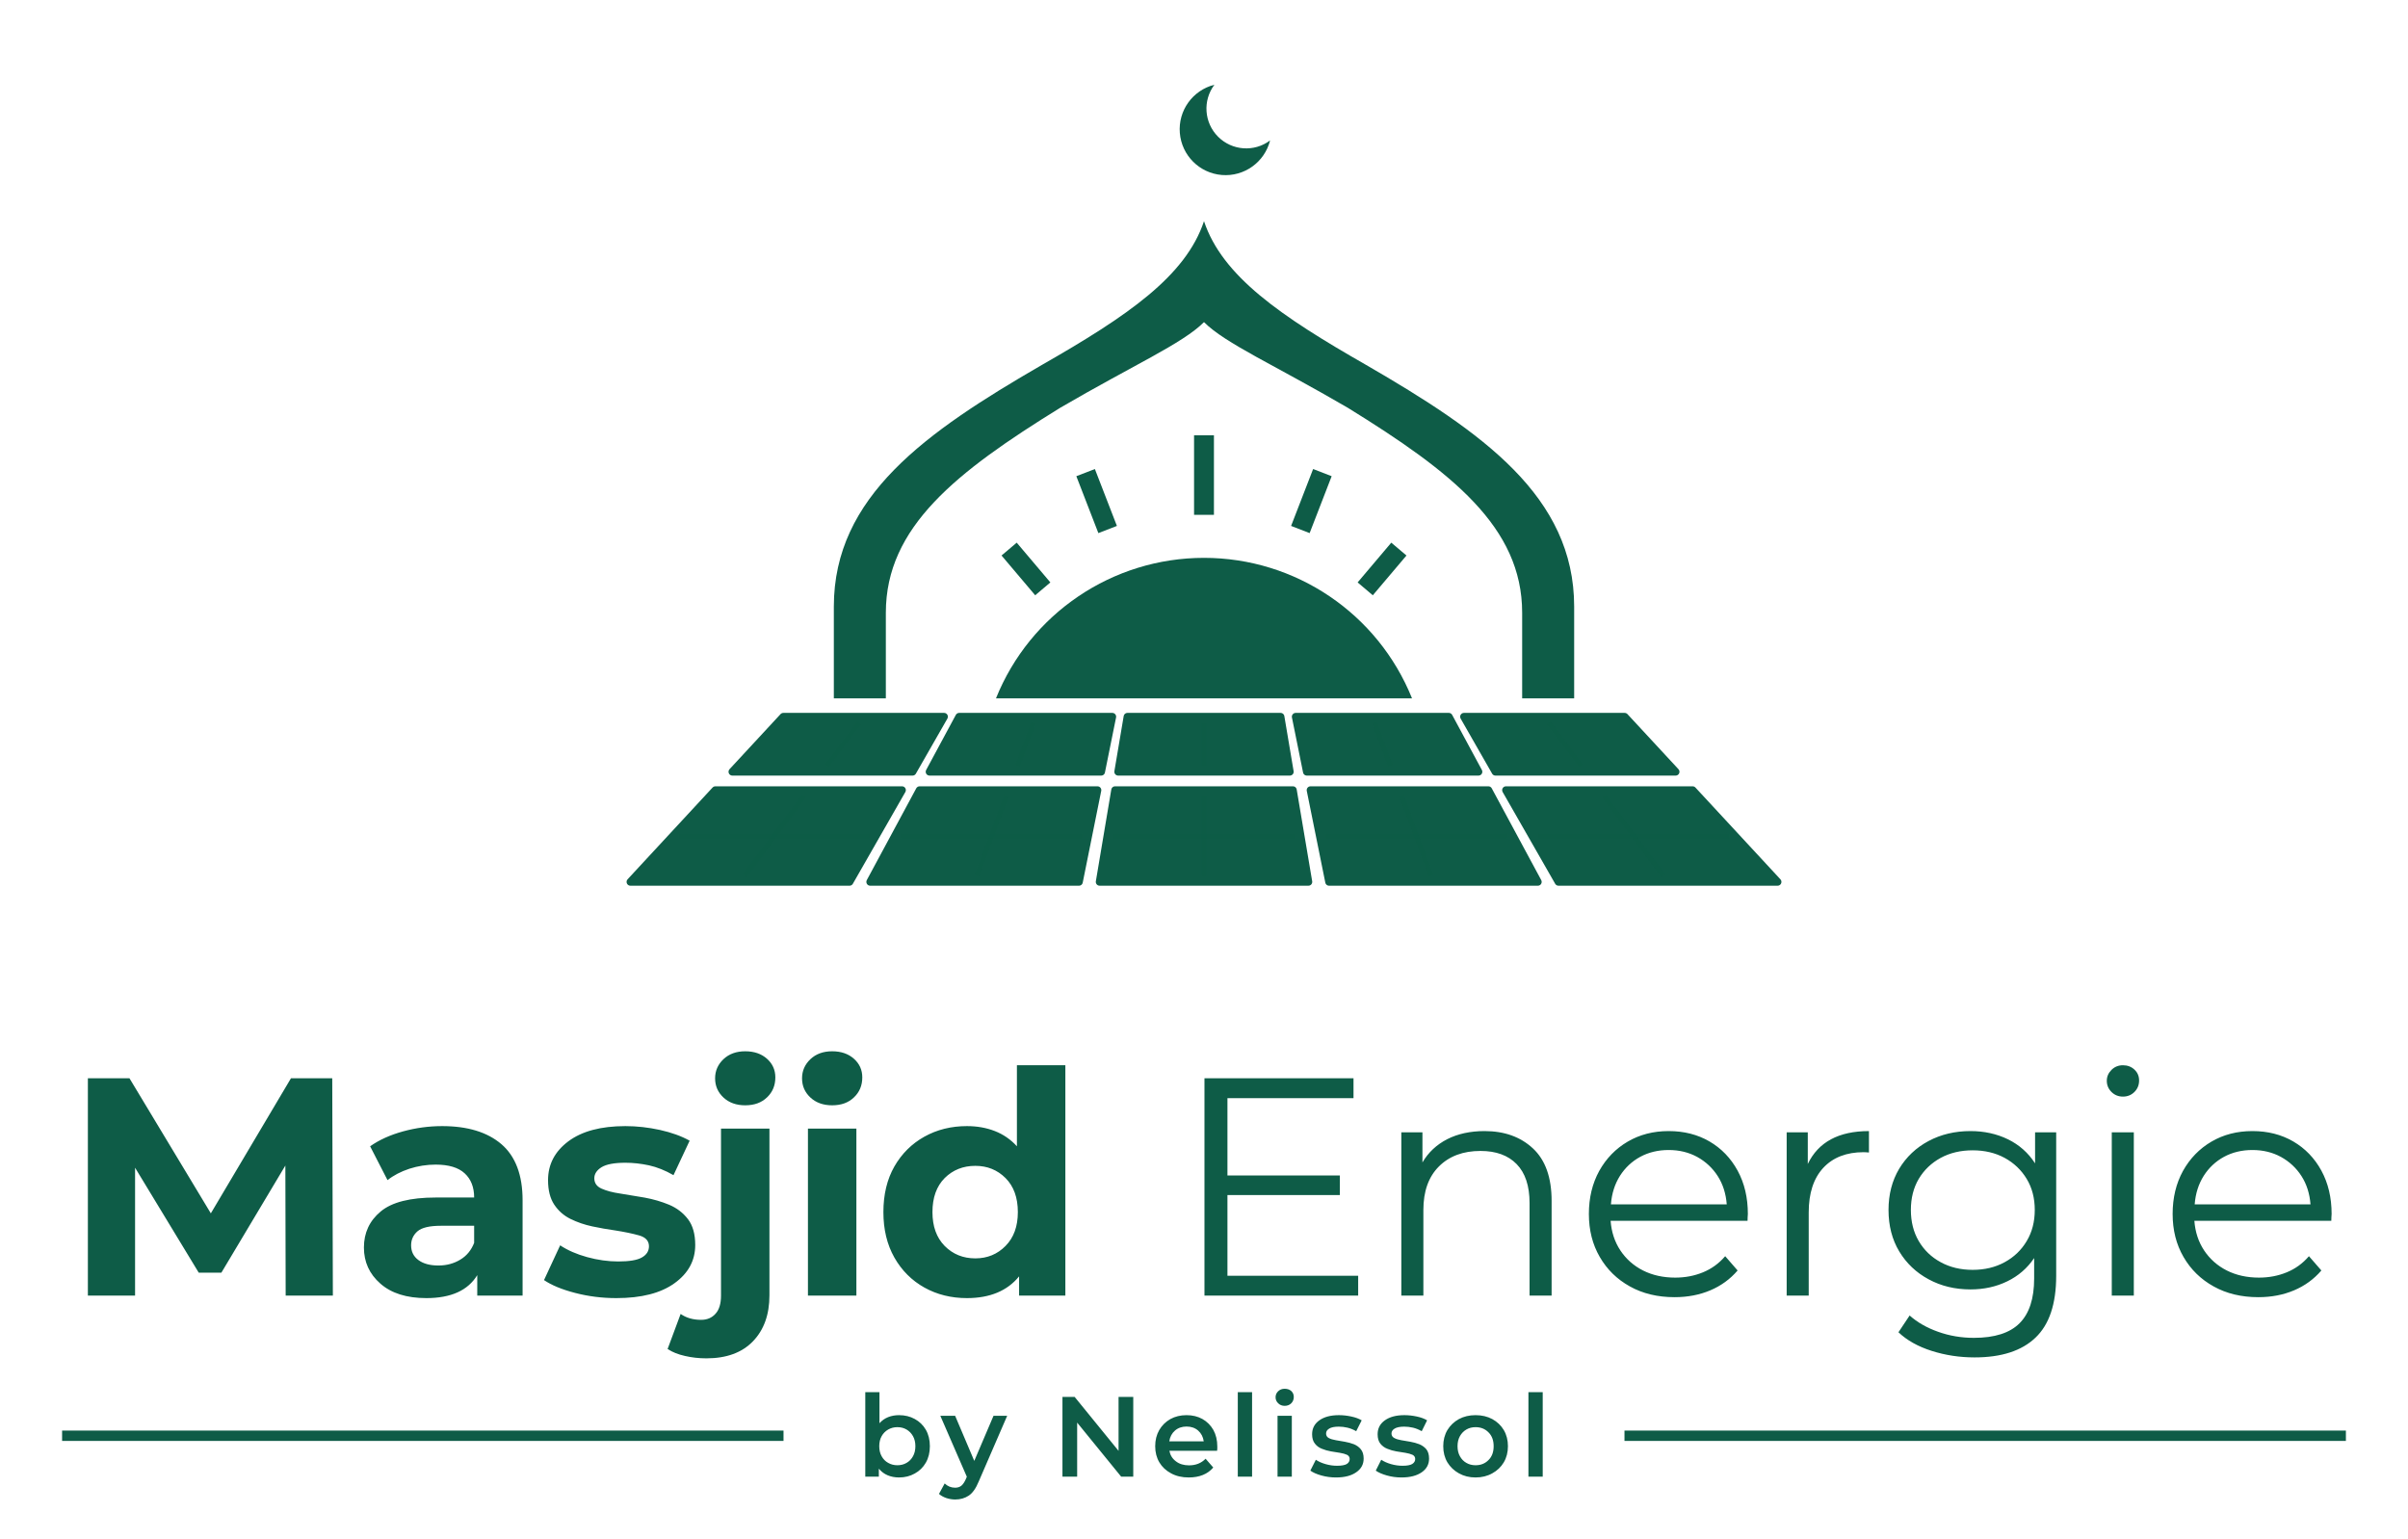
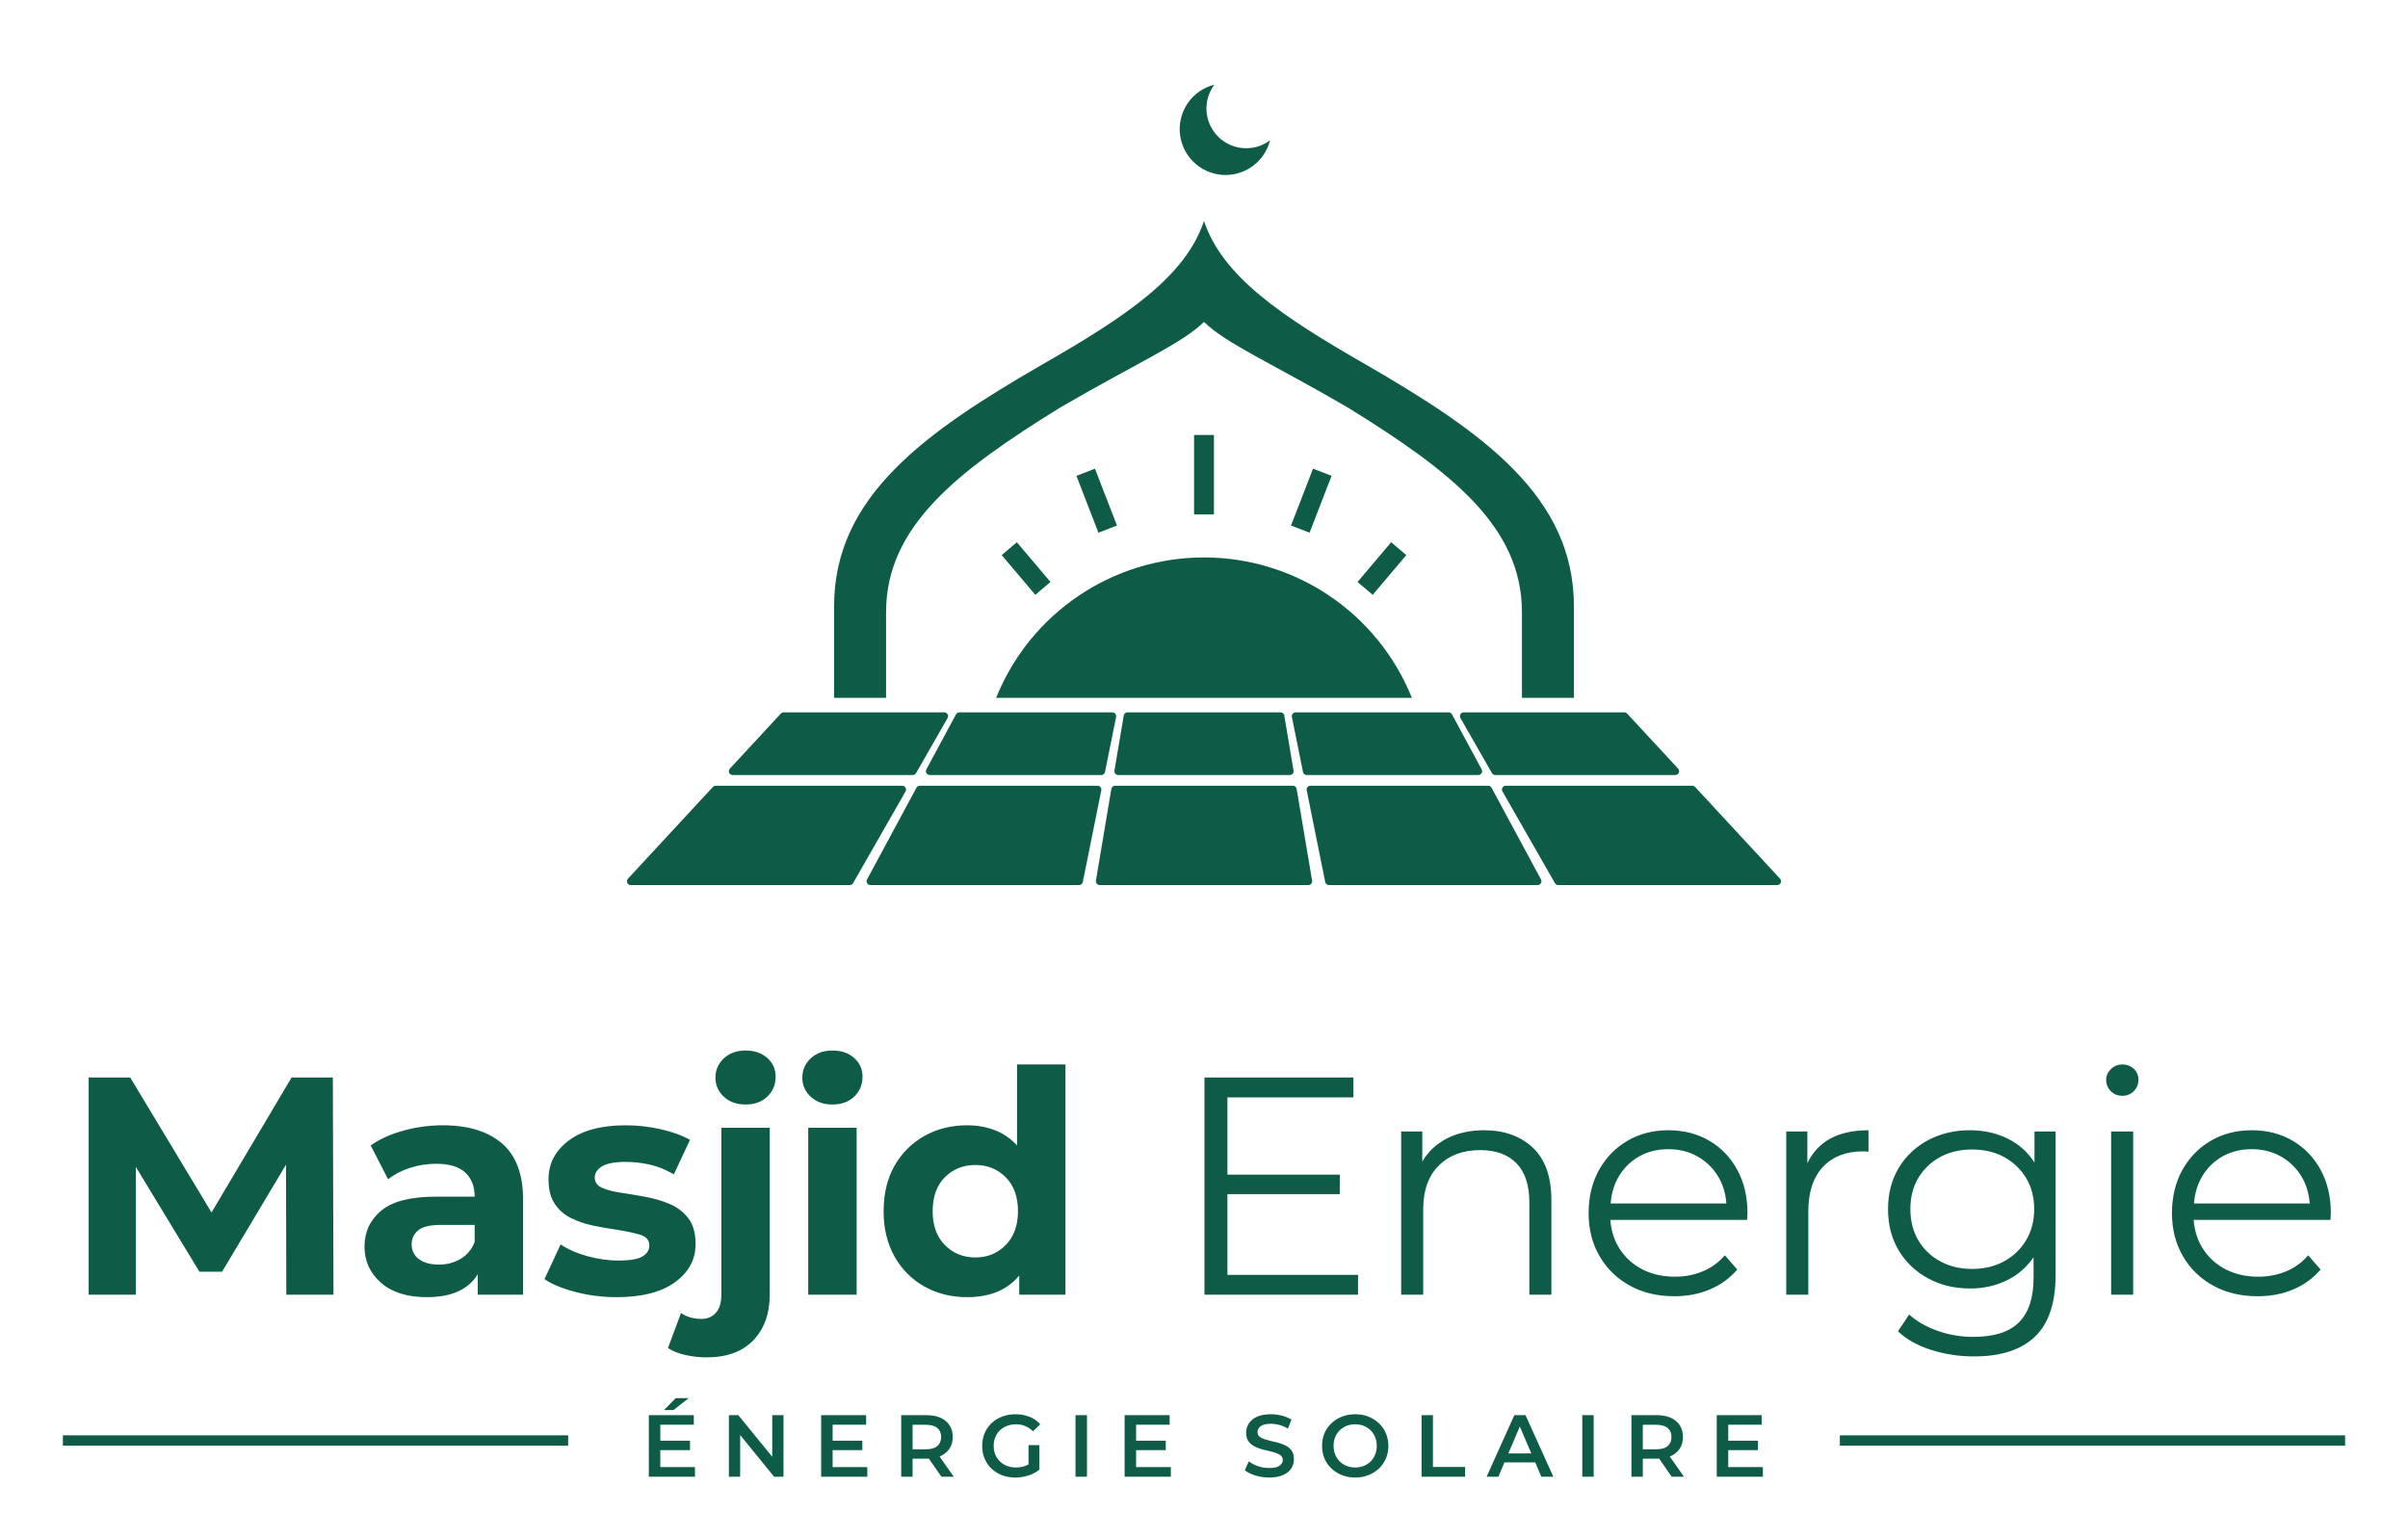
- <svg xmlns="http://www.w3.org/2000/svg" viewBox="-6 -6 232.65 148.68" width="931" height="595">
+ <svg xmlns="http://www.w3.org/2000/svg" viewBox="-6 -6 232.65 148.79" width="931" height="595">
  <svg x="50.325" y="0" width="120" height="81.576" viewBox="0 0 406 276">
    <path d="M206.4 7.4A15 15 0 1 0 224.6 25.6A13 13 0 0 1 206.4 7.4Z" fill="#0e5c47" />
    <path d="M82 208L82 178C82 142 112 121 150 99C178 83 197 70 203 52C209 70 228 83 256 99C294 121 324 142 324 178L324 208L307 208L307 180C307 152 284 134 250 113C226 99 210 92 203 85C196 92 180 99 156 113C122 134 99 152 99 180L99 208Z" fill="#0e5c47" />
    <g stroke="#0e5c47" stroke-width="6.5">
      <line x1="203" y1="148" x2="203" y2="122" />
      <line x1="171.5" y1="152.8" x2="164.3" y2="134.2" />
      <line x1="234.5" y1="152.8" x2="241.7" y2="134.2" />
      <line x1="150.3" y1="172.2" x2="139.3" y2="159.2" />
      <line x1="255.7" y1="172.2" x2="266.7" y2="159.2" />
    </g>
    <path d="M135 208A73.3 73.3 0 0 1 271 208Z" fill="#0e5c47" />
    <g fill="#0e5c47" stroke="#0e5c47" stroke-width="2.5" stroke-linejoin="round">
      <polygon points="65.5,214 118.03,214 107.73,232 48.83,232" />
      <polygon points="122.98,214 173.03,214 169.39,232 113.28,232" />
      <polygon points="177.98,214 228.03,214 231.06,232 174.94,232" />
      <polygon points="232.97,214 283.02,214 292.73,232 236.61,232" />
      <polygon points="287.98,214 340.5,214 357.17,232 298.27,232" />
    </g>
    <g fill="#0e5c47" stroke="#0e5c47" stroke-width="2.5" stroke-linejoin="round">
      <polygon points="43.28,238 104.29,238 87.13,268 15.5,268" />
      <polygon points="110.04,238 168.18,238 162.13,268 93.88,268" />
      <polygon points="173.93,238 232.07,238 237.13,268 168.88,268" />
      <polygon points="237.82,238 295.96,238 312.13,268 243.88,268" />
      <polygon points="301.71,238 362.72,238 390.5,268 318.88,268" />
    </g>
    <g stroke="#0e5c47" stroke-opacity="0.35" stroke-width="1.6">
      <line x1="90.26" y1="216" x2="79.78" y2="230" />
      <line x1="147.26" y1="216" x2="142.07" y2="230" />
      <line x1="203" y1="216" x2="203" y2="230" />
      <line x1="258.74" y1="216" x2="263.93" y2="230" />
      <line x1="315.74" y1="216" x2="326.22" y2="230" />
      <line x1="72.29" y1="240" x2="52.81" y2="266" />
      <line x1="138.37" y1="240" x2="128.74" y2="266" />
      <line x1="203" y1="240" x2="203" y2="266" />
      <line x1="267.63" y1="240" x2="277.26" y2="266" />
      <line x1="333.71" y1="240" x2="353.19" y2="266" />
      <line x1="31.39" y1="253" x2="93.71" y2="253" />
      <line x1="103.96" y1="253" x2="163.15" y2="253" />
      <line x1="173.4" y1="253" x2="232.6" y2="253" />
      <line x1="242.85" y1="253" x2="302.04" y2="253" />
      <line x1="312.29" y1="253" x2="374.61" y2="253" />
    </g>
  </svg>
  <path fill="#0e5c47" d="M7.05 119.19L2.49 119.19L2.49 98.19L6.51 98.19L14.37 111.24L22.11 98.19L26.10 98.19L26.16 119.19L21.60 119.19L21.57 106.62L15.39 116.97L13.20 116.97L7.05 106.83L7.05 119.19ZM44.49 119.19L40.11 119.19L40.11 117.21Q38.76 119.43 35.19 119.43L35.19 119.43Q32.34 119.43 30.75 118.03Q29.16 116.64 29.16 114.54L29.16 114.54Q29.16 112.41 30.78 111.06Q32.40 109.71 36.09 109.71L36.09 109.71L39.81 109.71L39.81 109.71Q39.81 108.21 38.89 107.37Q37.98 106.53 36.09 106.53L36.09 106.53Q34.80 106.53 33.55 106.93Q32.31 107.34 31.44 108.03L31.44 108.03L29.76 104.76Q31.08 103.83 32.94 103.32Q34.80 102.81 36.72 102.81L36.72 102.81Q40.41 102.81 42.45 104.56Q44.49 106.32 44.49 109.98L44.49 109.98L44.49 119.19ZM39.81 114.09L39.81 114.09L39.81 112.44L36.60 112.44Q34.95 112.44 34.33 112.98Q33.72 113.52 33.72 114.33L33.72 114.33Q33.72 115.23 34.42 115.75Q35.13 116.28 36.36 116.28L36.36 116.28Q37.53 116.28 38.46 115.72Q39.39 115.17 39.81 114.09ZM53.55 119.43L53.55 119.43Q51.48 119.43 49.57 118.93Q47.67 118.44 46.56 117.69L46.56 117.69L48.12 114.33Q49.20 115.05 50.73 115.47Q52.26 115.89 53.73 115.89L53.73 115.89Q55.35 115.89 56.02 115.50Q56.70 115.11 56.70 114.42L56.70 114.42Q56.70 113.64 55.74 113.37Q54.78 113.10 53.43 112.89L53.43 112.89Q52.35 112.74 51.22 112.50Q50.10 112.26 49.12 111.78Q48.15 111.30 47.55 110.40Q46.95 109.50 46.95 108.03L46.95 108.03Q46.95 105.75 48.91 104.28Q50.88 102.81 54.42 102.81L54.42 102.81Q56.07 102.81 57.76 103.18Q59.46 103.56 60.63 104.22L60.63 104.22L59.07 107.55Q57.87 106.86 56.70 106.60Q55.53 106.35 54.42 106.35L54.42 106.35Q52.83 106.35 52.12 106.78Q51.42 107.22 51.42 107.85L51.42 107.85Q51.42 108.54 52.12 108.85Q52.83 109.17 53.94 109.33Q55.05 109.50 56.29 109.72Q57.54 109.95 58.65 110.41Q59.76 110.88 60.46 111.79Q61.17 112.71 61.17 114.30L61.17 114.30Q61.17 116.55 59.17 117.99Q57.18 119.43 53.55 119.43ZM62.25 125.25L62.25 125.25Q61.17 125.25 60.18 125.02Q59.19 124.80 58.50 124.35L58.50 124.35L59.76 120.96Q60.57 121.53 61.74 121.53L61.74 121.53Q62.61 121.53 63.13 120.94Q63.66 120.36 63.66 119.19L63.66 119.19L63.66 103.05L68.34 103.05L68.34 119.16Q68.34 121.95 66.75 123.60Q65.16 125.25 62.25 125.25ZM66.00 100.80L66.00 100.80Q64.71 100.80 63.90 100.05Q63.09 99.30 63.09 98.19L63.09 98.19Q63.09 97.11 63.90 96.34Q64.71 95.58 66.00 95.58L66.00 95.58Q67.29 95.58 68.10 96.30Q68.91 97.02 68.91 98.10L68.91 98.10Q68.91 99.27 68.11 100.03Q67.32 100.80 66.00 100.80ZM76.74 119.19L72.06 119.19L72.06 103.05L76.74 103.05L76.74 119.19ZM74.40 100.80L74.40 100.80Q73.11 100.80 72.30 100.05Q71.49 99.30 71.49 98.19L71.49 98.19Q71.49 97.11 72.30 96.34Q73.11 95.58 74.40 95.58L74.40 95.58Q75.69 95.58 76.50 96.30Q77.31 97.02 77.31 98.10L77.31 98.10Q77.31 99.27 76.51 100.03Q75.72 100.80 74.40 100.80ZM87.42 119.43L87.42 119.43Q85.14 119.43 83.31 118.41Q81.48 117.39 80.41 115.51Q79.35 113.64 79.35 111.12L79.35 111.12Q79.35 108.57 80.41 106.71Q81.48 104.85 83.31 103.83Q85.14 102.81 87.42 102.81L87.42 102.81Q88.89 102.81 90.12 103.29Q91.35 103.77 92.25 104.76L92.25 104.76L92.25 96.93L96.93 96.93L96.93 119.19L92.46 119.19L92.46 117.33Q90.75 119.43 87.42 119.43ZM88.23 115.59L88.23 115.59Q89.97 115.59 91.15 114.39Q92.34 113.19 92.34 111.12L92.34 111.12Q92.34 109.02 91.15 107.83Q89.97 106.65 88.23 106.65L88.23 106.65Q86.46 106.65 85.27 107.83Q84.09 109.02 84.09 111.12L84.09 111.12Q84.09 113.19 85.27 114.39Q86.46 115.59 88.23 115.59Z" />
  <path fill="#0e5c47" d="M125.22 119.19L110.37 119.19L110.37 98.19L124.77 98.19L124.77 100.11L112.59 100.11L112.59 107.58L123.45 107.58L123.45 109.47L112.59 109.47L112.59 117.27L125.22 117.27L125.22 119.19ZM131.52 119.19L129.39 119.19L129.39 103.41L131.43 103.41L131.43 106.32Q132.27 104.88 133.81 104.08Q135.36 103.29 137.43 103.29L137.43 103.29Q140.31 103.29 142.11 104.97Q143.91 106.65 143.91 110.04L143.91 110.04L143.91 119.19L141.78 119.19L141.78 110.25Q141.78 107.76 140.53 106.48Q139.29 105.21 137.04 105.21L137.04 105.21Q134.52 105.21 133.02 106.71Q131.52 108.21 131.52 110.91L131.52 110.91L131.52 119.19ZM155.79 119.34L155.79 119.34Q153.33 119.34 151.47 118.30Q149.61 117.27 148.56 115.45Q147.51 113.64 147.51 111.30L147.51 111.30Q147.51 108.96 148.51 107.14Q149.52 105.33 151.26 104.31Q153.00 103.29 155.22 103.29L155.22 103.29Q157.44 103.29 159.16 104.29Q160.89 105.30 161.88 107.11Q162.87 108.93 162.87 111.30L162.87 111.30Q162.87 111.45 162.85 111.61Q162.84 111.78 162.84 111.96L162.84 111.96L149.61 111.96Q149.73 113.58 150.55 114.82Q151.38 116.07 152.74 116.76Q154.11 117.45 155.85 117.45L155.85 117.45Q157.29 117.45 158.53 116.94Q159.78 116.43 160.68 115.38L160.68 115.38L161.88 116.76Q160.80 118.02 159.24 118.68Q157.68 119.34 155.79 119.34ZM149.64 110.37L149.64 110.37L160.83 110.37Q160.71 108.81 159.96 107.64Q159.21 106.47 157.98 105.79Q156.75 105.12 155.22 105.12L155.22 105.12Q153.69 105.12 152.47 105.78Q151.26 106.44 150.51 107.62Q149.76 108.81 149.64 110.37ZM168.75 119.19L166.62 119.19L166.62 103.41L168.66 103.41L168.66 106.47Q170.19 103.29 174.57 103.29L174.57 103.29L174.57 105.36Q174.42 105.36 174.30 105.34Q174.18 105.33 174.06 105.33L174.06 105.33Q171.57 105.33 170.16 106.84Q168.75 108.36 168.75 111.15L168.75 111.15L168.75 119.19ZM184.77 125.16L184.77 125.16Q182.61 125.16 180.63 124.53Q178.65 123.90 177.42 122.73L177.42 122.73L178.50 121.11Q179.61 122.10 181.24 122.68Q182.88 123.27 184.71 123.27L184.71 123.27Q187.71 123.27 189.12 121.86Q190.53 120.45 190.53 117.54L190.53 117.54L190.53 115.56Q189.54 117.03 187.93 117.81Q186.33 118.59 184.38 118.59L184.38 118.59Q182.13 118.59 180.33 117.61Q178.53 116.64 177.49 114.91Q176.46 113.19 176.46 110.91L176.46 110.91Q176.46 108.66 177.49 106.93Q178.53 105.21 180.33 104.25Q182.13 103.29 184.38 103.29L184.38 103.29Q186.36 103.29 187.99 104.08Q189.63 104.88 190.62 106.41L190.62 106.41L190.62 103.41L192.66 103.41L192.66 117.27Q192.66 121.35 190.66 123.25Q188.67 125.16 184.77 125.16ZM184.59 116.70L184.59 116.70Q186.33 116.70 187.68 115.96Q189.03 115.23 189.81 113.92Q190.59 112.62 190.59 110.91L190.59 110.91Q190.59 109.20 189.81 107.91Q189.03 106.62 187.68 105.88Q186.33 105.15 184.59 105.15L184.59 105.15Q182.85 105.15 181.50 105.88Q180.15 106.62 179.38 107.91Q178.62 109.20 178.62 110.91L178.62 110.91Q178.62 112.62 179.38 113.92Q180.15 115.23 181.50 115.96Q182.85 116.70 184.59 116.70ZM200.16 119.19L198.03 119.19L198.03 103.41L200.16 103.41L200.16 119.19ZM199.11 99.96L199.11 99.96Q198.45 99.96 198.00 99.51Q197.55 99.06 197.55 98.43L197.55 98.43Q197.55 97.83 198.00 97.38Q198.45 96.93 199.11 96.93L199.11 96.93Q199.77 96.93 200.22 97.35Q200.67 97.77 200.67 98.40L200.67 98.40Q200.67 99.06 200.22 99.51Q199.77 99.96 199.11 99.96ZM212.19 119.34L212.19 119.34Q209.73 119.34 207.87 118.30Q206.01 117.27 204.96 115.45Q203.91 113.64 203.91 111.30L203.91 111.30Q203.91 108.96 204.91 107.14Q205.92 105.33 207.66 104.31Q209.40 103.29 211.62 103.29L211.62 103.29Q213.84 103.29 215.56 104.29Q217.29 105.30 218.28 107.11Q219.27 108.93 219.27 111.30L219.27 111.30Q219.27 111.45 219.25 111.61Q219.24 111.78 219.24 111.96L219.24 111.96L206.01 111.96Q206.13 113.58 206.95 114.82Q207.78 116.07 209.14 116.76Q210.51 117.45 212.25 117.45L212.25 117.45Q213.69 117.45 214.93 116.94Q216.18 116.43 217.08 115.38L217.08 115.38L218.28 116.76Q217.20 118.02 215.64 118.68Q214.08 119.34 212.19 119.34ZM206.04 110.37L206.04 110.37L217.23 110.37Q217.11 108.81 216.36 107.64Q215.61 106.47 214.38 105.79Q213.15 105.12 211.62 105.12L211.62 105.12Q210.09 105.12 208.87 105.78Q207.66 106.44 206.91 107.62Q206.16 108.81 206.04 110.37Z" />
-   <path fill="#0e5c47" d="M80.86 136.76L80.86 136.76Q80.26 136.76 79.76 136.55Q79.26 136.34 78.91 135.91L78.91 135.91L78.91 136.68L77.60 136.68L77.60 128.52L78.97 128.52L78.97 131.52Q79.33 131.12 79.81 130.93Q80.29 130.74 80.86 130.74L80.86 130.74Q81.71 130.74 82.38 131.11Q83.06 131.48 83.45 132.15Q83.84 132.83 83.84 133.74L83.84 133.74Q83.84 134.65 83.45 135.33Q83.06 136.01 82.38 136.38Q81.71 136.76 80.86 136.76ZM80.70 135.58L80.70 135.58Q81.20 135.58 81.59 135.35Q81.98 135.13 82.21 134.71Q82.44 134.30 82.44 133.74L82.44 133.74Q82.44 133.18 82.21 132.77Q81.98 132.36 81.59 132.13Q81.20 131.90 80.70 131.90L80.70 131.90Q80.21 131.90 79.81 132.13Q79.41 132.36 79.18 132.77Q78.95 133.18 78.95 133.74L78.95 133.74Q78.95 134.30 79.18 134.71Q79.41 135.13 79.81 135.35Q80.21 135.58 80.70 135.58ZM86.29 138.89L86.29 138.89Q85.86 138.89 85.43 138.75Q85.00 138.60 84.72 138.35L84.72 138.35L85.27 137.34Q85.70 137.75 86.28 137.75L86.28 137.75Q86.64 137.75 86.88 137.56Q87.11 137.37 87.31 136.93L87.31 136.93L87.41 136.69L84.85 130.80L86.28 130.80L88.13 135.16L89.99 130.80L91.31 130.80L88.56 137.15Q88.15 138.15 87.59 138.52Q87.03 138.89 86.29 138.89ZM98.07 136.68L96.65 136.68L96.65 128.98L97.83 128.98L102.07 134.19L102.07 128.98L103.49 128.98L103.49 136.68L102.32 136.68L98.07 131.46L98.07 136.68ZM108.85 136.76L108.85 136.76Q107.87 136.76 107.14 136.36Q106.41 135.97 106.01 135.30Q105.61 134.62 105.61 133.74L105.61 133.74Q105.61 132.86 106.00 132.18Q106.39 131.51 107.07 131.12Q107.76 130.74 108.64 130.74L108.64 130.74Q109.50 130.74 110.17 131.11Q110.84 131.49 111.23 132.17Q111.61 132.86 111.61 133.77L111.61 133.77Q111.61 133.86 111.61 133.97Q111.60 134.08 111.59 134.18L111.59 134.18L106.98 134.18Q107.10 134.82 107.61 135.20Q108.11 135.59 108.88 135.59L108.88 135.59Q109.86 135.59 110.48 134.95L110.48 134.95L111.22 135.80Q110.40 136.76 108.85 136.76ZM106.97 133.27L106.97 133.27L110.30 133.27Q110.21 132.63 109.76 132.23Q109.31 131.84 108.64 131.84L108.64 131.84Q107.97 131.84 107.52 132.23Q107.07 132.62 106.97 133.27ZM114.97 136.68L113.59 136.68L113.59 128.52L114.97 128.52L114.97 136.68ZM118.81 136.68L117.43 136.68L117.43 130.80L118.81 130.80L118.81 136.68ZM118.12 129.84L118.12 129.84Q117.74 129.84 117.49 129.59Q117.24 129.35 117.24 129.01L117.24 129.01Q117.24 128.67 117.49 128.43Q117.74 128.19 118.12 128.19L118.12 128.19Q118.51 128.19 118.76 128.41Q119.00 128.64 119.00 128.98L119.00 128.98Q119.00 129.34 118.76 129.59Q118.51 129.84 118.12 129.84ZM123.08 136.76L123.08 136.76Q122.35 136.76 121.67 136.57Q120.99 136.38 120.60 136.10L120.60 136.10L121.13 135.05Q121.51 135.31 122.07 135.47Q122.62 135.63 123.17 135.63L123.17 135.63Q123.83 135.63 124.12 135.46Q124.40 135.28 124.40 134.98L124.40 134.98Q124.40 134.70 124.14 134.57Q123.88 134.45 123.46 134.38Q123.05 134.31 122.59 134.24Q122.13 134.16 121.72 133.99Q121.30 133.83 121.04 133.49Q120.77 133.16 120.77 132.58L120.77 132.58Q120.77 131.74 121.47 131.24Q122.17 130.74 123.36 130.74L123.36 130.74Q123.94 130.74 124.55 130.87Q125.16 131.00 125.56 131.24L125.56 131.24L125.03 132.29Q124.61 132.05 124.19 131.95Q123.77 131.85 123.35 131.85L123.35 131.85Q122.72 131.85 122.42 132.04Q122.12 132.22 122.12 132.51L122.12 132.51Q122.12 132.81 122.38 132.95Q122.64 133.09 123.06 133.16Q123.47 133.22 123.93 133.31Q124.39 133.39 124.81 133.55Q125.22 133.72 125.48 134.04Q125.75 134.37 125.75 134.94L125.75 134.94Q125.75 135.77 125.03 136.26Q124.32 136.76 123.08 136.76ZM129.41 136.76L129.41 136.76Q128.67 136.76 128.00 136.57Q127.32 136.38 126.92 136.10L126.92 136.10L127.45 135.05Q127.84 135.31 128.39 135.47Q128.95 135.63 129.50 135.63L129.50 135.63Q130.16 135.63 130.44 135.46Q130.73 135.28 130.73 134.98L130.73 134.98Q130.73 134.70 130.47 134.57Q130.20 134.45 129.79 134.38Q129.38 134.31 128.91 134.24Q128.45 134.16 128.04 133.99Q127.63 133.83 127.36 133.49Q127.10 133.16 127.10 132.58L127.10 132.58Q127.10 131.74 127.80 131.24Q128.50 130.74 129.68 130.74L129.68 130.74Q130.27 130.74 130.88 130.87Q131.49 131.00 131.88 131.24L131.88 131.24L131.36 132.29Q130.94 132.05 130.52 131.95Q130.09 131.85 129.67 131.85L129.67 131.85Q129.05 131.85 128.74 132.04Q128.44 132.22 128.44 132.51L128.44 132.51Q128.44 132.81 128.71 132.95Q128.97 133.09 129.38 133.16Q129.79 133.22 130.26 133.31Q130.72 133.39 131.13 133.55Q131.54 133.72 131.81 134.04Q132.07 134.37 132.07 134.94L132.07 134.94Q132.07 135.77 131.36 136.26Q130.64 136.76 129.41 136.76ZM136.56 136.76L136.56 136.76Q135.66 136.76 134.95 136.36Q134.25 135.97 133.84 135.30Q133.44 134.62 133.44 133.74L133.44 133.74Q133.44 132.86 133.84 132.18Q134.25 131.51 134.95 131.12Q135.66 130.74 136.56 130.74L136.56 130.74Q137.47 130.74 138.18 131.12Q138.89 131.51 139.29 132.18Q139.69 132.86 139.69 133.74L139.69 133.74Q139.69 134.62 139.29 135.30Q138.89 135.97 138.18 136.36Q137.47 136.76 136.56 136.76ZM136.56 135.58L136.56 135.58Q137.32 135.58 137.81 135.08Q138.31 134.59 138.31 133.74L138.31 133.74Q138.31 132.89 137.81 132.40Q137.32 131.90 136.56 131.90L136.56 131.90Q136.06 131.90 135.67 132.13Q135.28 132.36 135.05 132.77Q134.82 133.18 134.82 133.74L134.82 133.74Q134.82 134.30 135.05 134.71Q135.28 135.13 135.67 135.35Q136.06 135.58 136.56 135.58ZM143.05 136.68L141.67 136.68L141.67 128.52L143.05 128.52L143.05 136.68Z" />
-   <rect x="0.00" y="132.23" width="69.70" height="1" fill="#0e5c47" />
-   <rect x="150.95" y="132.23" width="69.70" height="1" fill="#0e5c47" />
+   <path fill="#0e5c47" d="M61.11 136.79L56.65 136.79L56.65 130.84L61.00 130.84L61.00 131.76L57.76 131.76L57.76 133.31L60.63 133.31L60.63 134.22L57.76 134.22L57.76 135.86L61.11 135.86L61.11 136.79ZM59.03 130.35L58.11 130.35L59.26 129.19L60.51 129.19L59.03 130.35ZM65.48 136.79L64.39 136.79L64.39 130.84L65.30 130.84L68.58 134.86L68.58 130.84L69.67 130.84L69.67 136.79L68.76 136.79L65.48 132.76L65.48 136.79ZM77.77 136.79L73.31 136.79L73.31 130.84L77.66 130.84L77.66 131.76L74.42 131.76L74.42 133.31L77.29 133.31L77.29 134.22L74.42 134.22L74.42 135.86L77.77 135.86L77.77 136.79ZM82.15 136.79L81.05 136.79L81.05 130.84L83.49 130.84Q84.68 130.84 85.35 131.40Q86.03 131.97 86.03 132.95L86.03 132.95Q86.03 133.63 85.70 134.11Q85.36 134.59 84.76 134.84L84.76 134.84L86.13 136.79L84.94 136.79L83.72 135.04Q83.61 135.05 83.49 135.05L83.49 135.05L82.15 135.05L82.15 136.79ZM82.15 131.77L82.15 134.14L83.44 134.14Q84.17 134.14 84.54 133.83Q84.91 133.51 84.91 132.95L84.91 132.95Q84.91 132.39 84.54 132.08Q84.17 131.77 83.44 131.77L83.44 131.77L82.15 131.77ZM92.08 136.87L92.08 136.87Q91.38 136.87 90.80 136.65Q90.22 136.42 89.78 136.01Q89.35 135.60 89.11 135.03Q88.88 134.47 88.88 133.81L88.88 133.81Q88.88 133.15 89.11 132.59Q89.35 132.03 89.78 131.61Q90.22 131.20 90.81 130.98Q91.40 130.75 92.10 130.75L92.10 130.75Q92.84 130.75 93.46 131.00Q94.07 131.24 94.49 131.72L94.49 131.72L93.79 132.40Q93.44 132.05 93.03 131.89Q92.62 131.72 92.15 131.72L92.15 131.72Q91.52 131.72 91.03 131.99Q90.54 132.25 90.26 132.73Q89.99 133.20 89.99 133.81L89.99 133.81Q89.99 134.41 90.26 134.89Q90.54 135.37 91.03 135.63Q91.51 135.90 92.14 135.90L92.14 135.90Q92.46 135.90 92.77 135.83Q93.07 135.76 93.36 135.60L93.36 135.60L93.36 133.74L94.41 133.74L94.41 136.11Q93.94 136.49 93.32 136.68Q92.71 136.87 92.08 136.87ZM99.01 136.79L97.90 136.79L97.90 130.84L99.01 130.84L99.01 136.79ZM107.12 136.79L102.65 136.79L102.65 130.84L107.00 130.84L107.00 131.76L103.76 131.76L103.76 133.31L106.63 133.31L106.63 134.22L103.76 134.22L103.76 135.86L107.12 135.86L107.12 136.79ZM116.62 136.87L116.62 136.87Q115.92 136.87 115.28 136.67Q114.65 136.47 114.27 136.16L114.27 136.16L114.66 135.30Q115.01 135.59 115.54 135.77Q116.07 135.95 116.62 135.95L116.62 135.95Q117.32 135.95 117.63 135.73Q117.94 135.51 117.94 135.18L117.94 135.18Q117.94 134.91 117.75 134.74Q117.55 134.58 117.24 134.48Q116.93 134.38 116.55 134.29Q116.17 134.21 115.79 134.10Q115.41 133.98 115.10 133.80Q114.78 133.61 114.59 133.31Q114.40 133.00 114.40 132.53L114.40 132.53Q114.40 132.04 114.66 131.64Q114.92 131.23 115.45 130.99Q115.98 130.75 116.80 130.75L116.80 130.75Q117.33 130.75 117.86 130.89Q118.39 131.02 118.78 131.28L118.78 131.28L118.43 132.14Q118.03 131.90 117.61 131.78Q117.18 131.67 116.79 131.67L116.79 131.67Q116.10 131.67 115.80 131.91Q115.50 132.14 115.50 132.48L115.50 132.48Q115.50 132.75 115.69 132.91Q115.88 133.07 116.19 133.17Q116.51 133.27 116.89 133.36Q117.27 133.44 117.64 133.55Q118.01 133.66 118.33 133.84Q118.64 134.03 118.83 134.33Q119.02 134.63 119.02 135.10L119.02 135.10Q119.02 135.58 118.77 135.98Q118.51 136.39 117.97 136.63Q117.44 136.87 116.62 136.87ZM124.94 136.87L124.94 136.87Q124.25 136.87 123.67 136.64Q123.08 136.41 122.65 136.00Q122.21 135.59 121.97 135.03Q121.74 134.47 121.74 133.81L121.74 133.81Q121.74 133.15 121.97 132.59Q122.21 132.03 122.65 131.62Q123.08 131.21 123.67 130.98Q124.25 130.75 124.94 130.75L124.94 130.75Q125.64 130.75 126.22 130.98Q126.80 131.21 127.24 131.62Q127.67 132.03 127.91 132.59Q128.15 133.15 128.15 133.81L128.15 133.81Q128.15 134.47 127.91 135.03Q127.67 135.59 127.24 136.00Q126.80 136.41 126.22 136.64Q125.64 136.87 124.94 136.87ZM124.94 135.90L124.94 135.90Q125.54 135.90 126.02 135.63Q126.49 135.37 126.76 134.89Q127.03 134.41 127.03 133.81L127.03 133.81Q127.03 133.21 126.76 132.73Q126.49 132.25 126.02 131.99Q125.54 131.72 124.94 131.72L124.94 131.72Q124.34 131.72 123.87 131.99Q123.39 132.25 123.12 132.73Q122.85 133.21 122.85 133.81L122.85 133.81Q122.85 134.41 123.12 134.89Q123.39 135.37 123.87 135.63Q124.34 135.90 124.94 135.90ZM135.57 136.79L131.36 136.79L131.36 130.84L132.46 130.84L132.46 135.85L135.57 135.85L135.57 136.79ZM138.79 136.79L137.65 136.79L140.33 130.84L141.41 130.84L144.10 136.79L142.94 136.79L142.35 135.41L139.37 135.41L138.79 136.79ZM140.86 131.94L139.75 134.54L141.97 134.54L140.86 131.94ZM148.00 136.79L146.90 136.79L146.90 130.84L148.00 130.84L148.00 136.79ZM152.75 136.79L151.65 136.79L151.65 130.84L154.09 130.84Q155.28 130.84 155.95 131.40Q156.63 131.97 156.63 132.95L156.63 132.95Q156.63 133.63 156.30 134.11Q155.97 134.59 155.36 134.84L155.36 134.84L156.73 136.79L155.54 136.79L154.33 135.04Q154.21 135.05 154.10 135.05L154.10 135.05L152.75 135.05L152.75 136.79ZM152.75 131.77L152.75 134.14L154.04 134.14Q154.78 134.14 155.15 133.83Q155.52 133.51 155.52 132.95L155.52 132.95Q155.52 132.39 155.15 132.08Q154.78 131.77 154.04 131.77L154.04 131.77L152.75 131.77ZM164.36 136.79L159.90 136.79L159.90 130.84L164.24 130.84L164.24 131.76L161.01 131.76L161.01 133.31L163.88 133.31L163.88 134.22L161.01 134.22L161.01 135.86L164.36 135.86L164.36 136.79Z" />
+   <rect x="0.00" y="132.79" width="48.85" height="1" fill="#0e5c47" />
+   <rect x="171.80" y="132.79" width="48.85" height="1" fill="#0e5c47" />
</svg>
